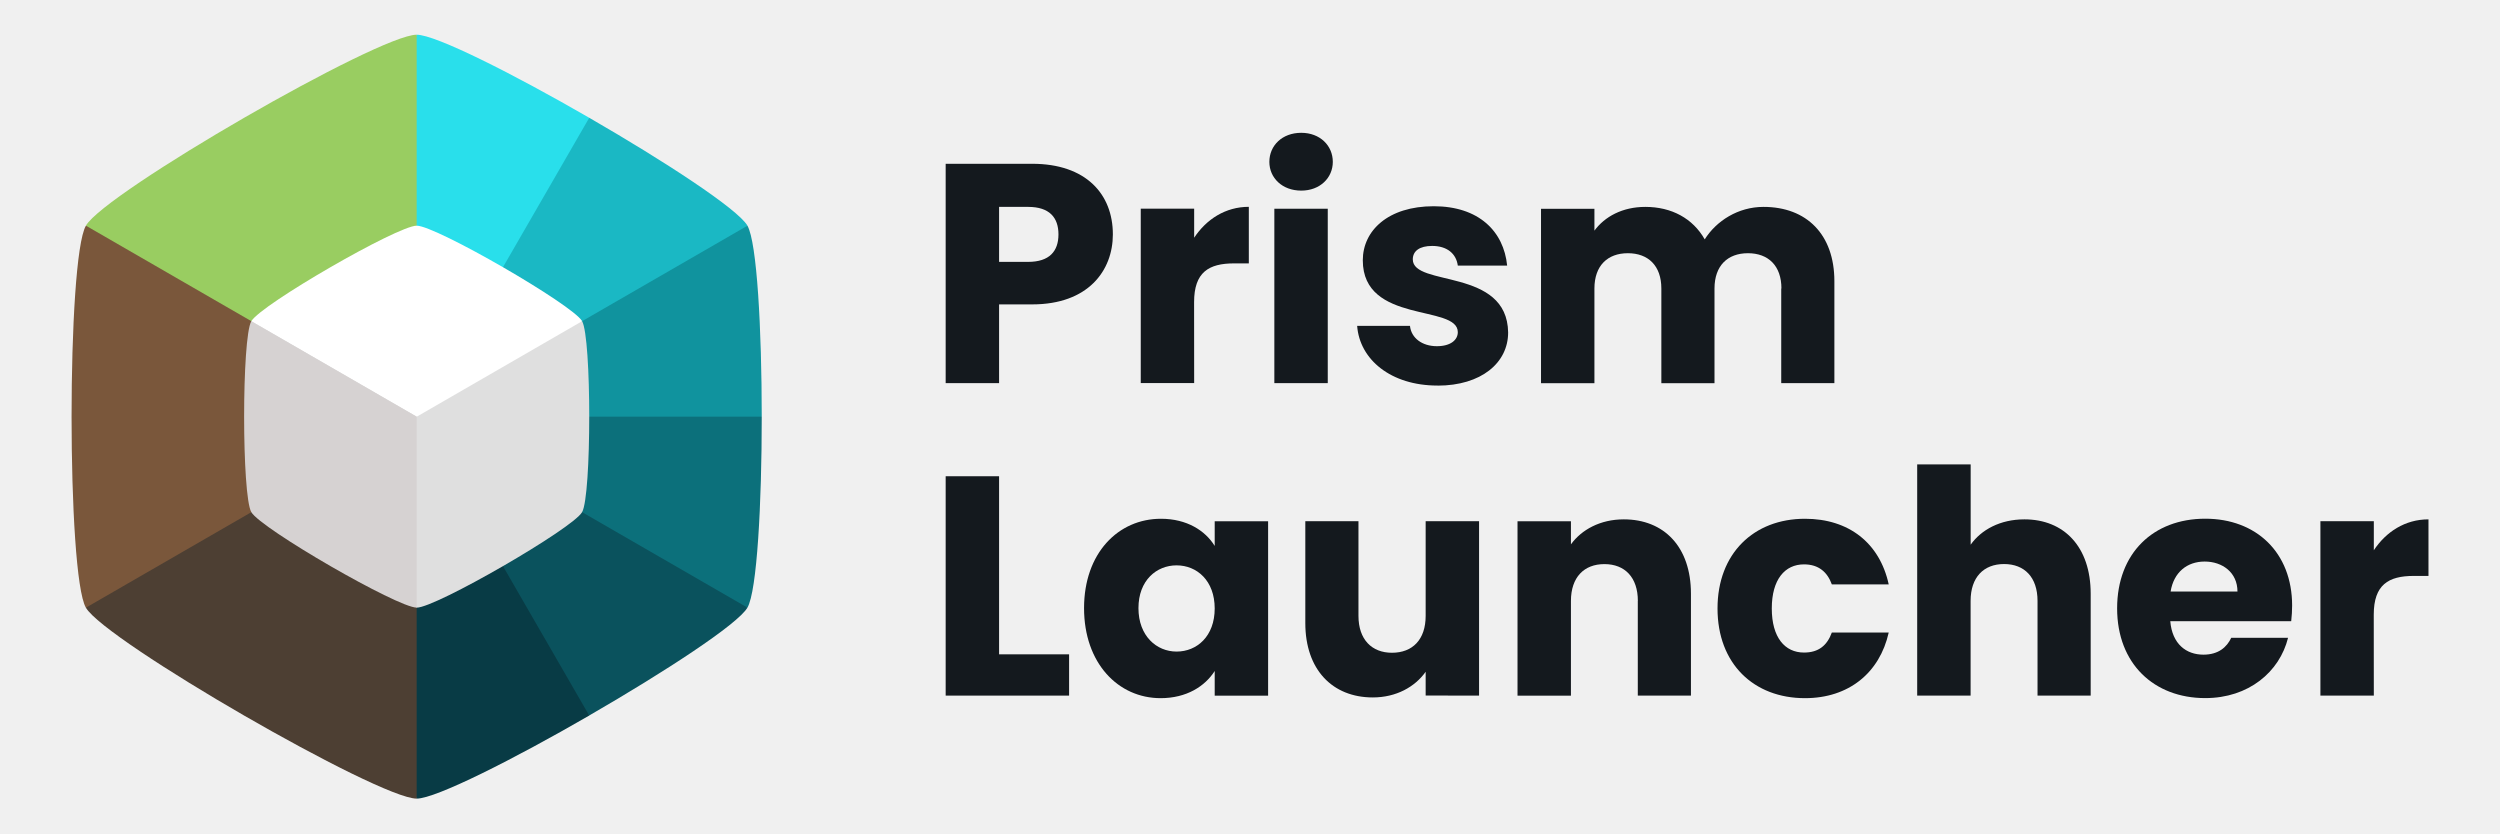
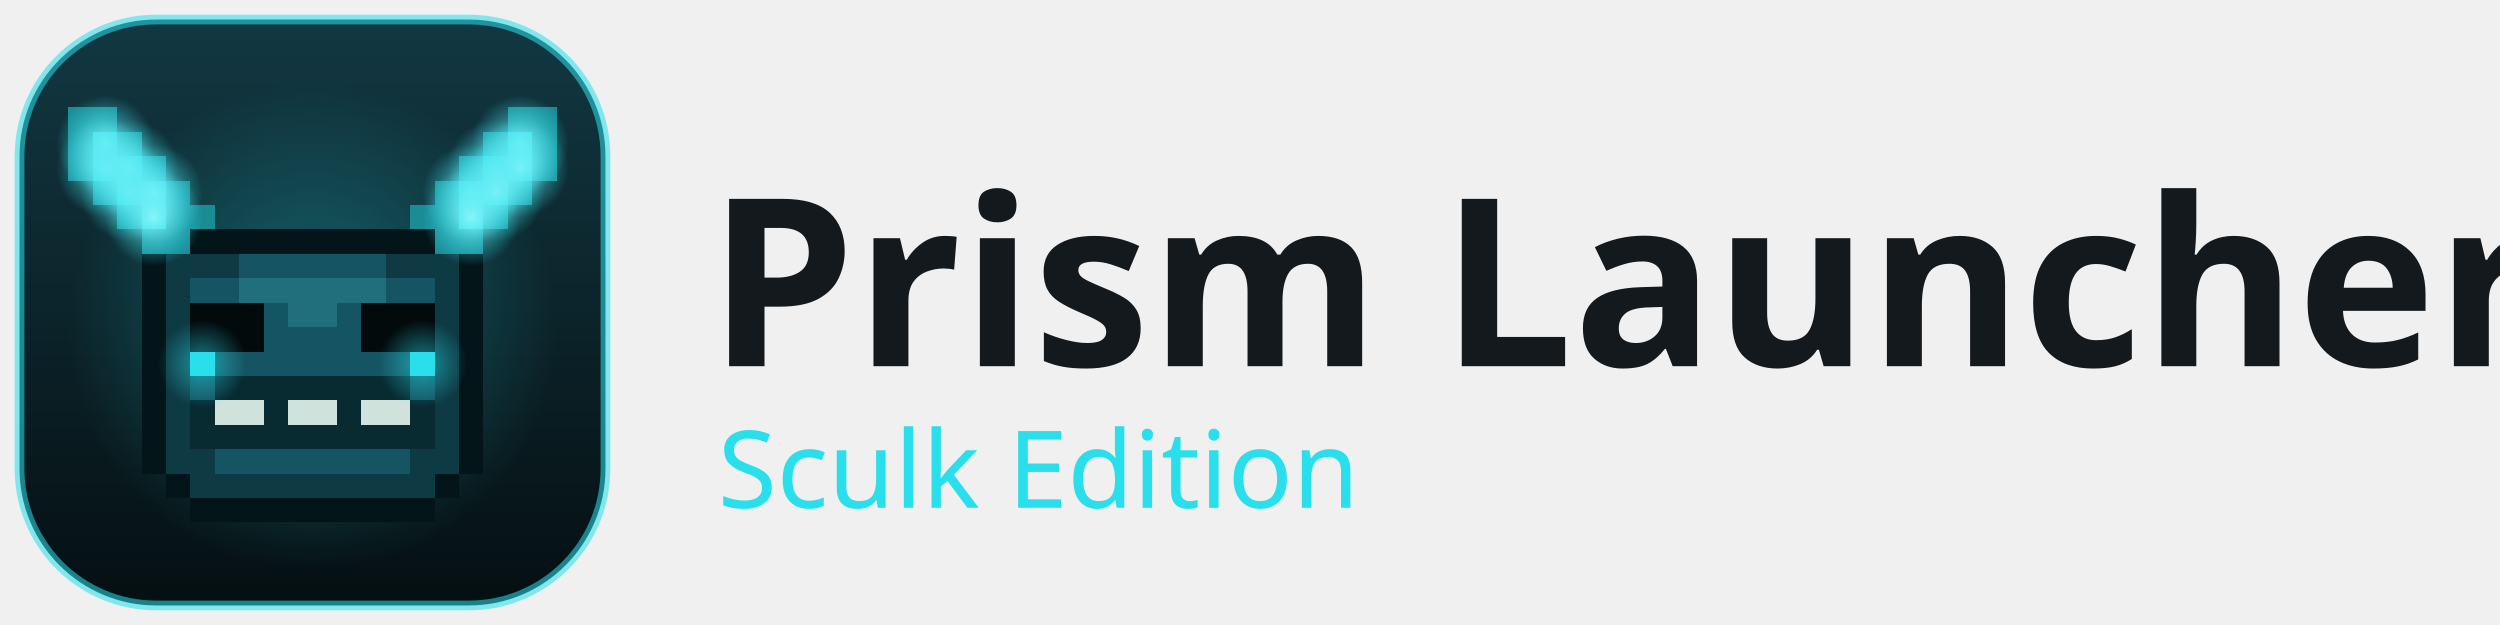
- <svg xmlns="http://www.w3.org/2000/svg" width="144" height="48" version="1.1" viewBox="0 0 38.1 12.7">
-   <g stroke-width=".265">
-     <path d="m6.35 6.35" fill="#99cd61" />
-     <path d="m6.35 0.529-2.521 4.366 2.521 1.455 2.52-1.455 0.11-3.1c-1.151-0.665-2.339-1.266-2.63-1.266z" fill="#29dfeb" />
-     <path d="m8.98 1.795-2.63 4.555 2.52 1.455 2.521-4.366c-0.146-0.252-1.26-0.98-2.411-1.644z" fill="#1ab8c4" />
-     <path d="m11.391 3.44-5.041 2.91 2.52 1.455 2.739-1.455c0-1.329-0.073-2.658-0.218-2.91z" fill="#10939e" />
-     <path d="m6.35 6.35v2.91h5.041c0.146-0.252 0.218-1.581 0.218-2.91z" fill="#0c707b" />
-     <path d="m6.35 6.35v2.91l2.63 1.644c1.151-0.665 2.266-1.392 2.411-1.644z" fill="#0a525d" />
-     <path d="m6.35 6.35-2.521 1.455 2.521 4.366c0.291 0 1.479-0.601 2.63-1.266z" fill="#083b45" />
-     <path d="m3.829 4.895-2.52 4.366c0.291 0.504 4.459 2.91 5.041 2.91v-5.821z" fill="#4d3f33" />
-     <path d="m1.309 3.44c-0.291 0.504-0.291 5.317 0 5.821l5.041-2.91v-2.91z" fill="#7a573b" />
-     <path d="m6.35 0.529c-0.582-2e-8 -4.75 2.406-5.041 2.91l5.041 2.91z" fill="#99cd61" />
+ <svg xmlns="http://www.w3.org/2000/svg" width="1024" height="256" version="1.1" viewBox="0 0 1024 256">
+   <defs>
+     <linearGradient id="bg" x1="0" y1="0" x2="0" y2="1">
+       <stop offset="0" stop-color="#123842" />
+       <stop offset="1" stop-color="#050f12" />
+     </linearGradient>
+     <radialGradient id="halo" cx="0.5" cy="0.5" r="0.5">
+       <stop offset="0" stop-color="#29dfeb" stop-opacity="0.35" />
+       <stop offset="1" stop-color="#29dfeb" stop-opacity="0" />
+     </radialGradient>
+     <radialGradient id="earGlow" cx="0.5" cy="0.5" r="0.5">
+       <stop offset="0" stop-color="#8ff6fb" stop-opacity="0.9" />
+       <stop offset="1" stop-color="#29dfeb" stop-opacity="0" />
+     </radialGradient>
+     <radialGradient id="soulGlow" cx="0.5" cy="0.5" r="0.5">
+       <stop offset="0" stop-color="#29dfeb" stop-opacity="0.55" />
+       <stop offset="1" stop-color="#29dfeb" stop-opacity="0" />
+     </radialGradient>
+   </defs>
+   <rect x="8" y="8" width="240" height="240" rx="56" fill="url(#bg)" stroke="#29dfeb" stroke-opacity="0.55" stroke-width="4" />
+   <g shape-rendering="crispEdges">
+     <circle cx="128" cy="134" r="100" fill="url(#halo)" />
+     <rect x="28" y="44" width="20" height="10" fill="#1a8c96" />
+     <rect x="208" y="44" width="20" height="10" fill="#1a8c96" />
+     <rect x="28" y="54" width="10" height="10" fill="#1a8c96" />
+     <rect x="38" y="54" width="10" height="10" fill="#29dfeb" />
+     <rect x="48" y="54" width="10" height="10" fill="#1a8c96" />
+     <rect x="198" y="54" width="10" height="10" fill="#1a8c96" />
+     <rect x="208" y="54" width="10" height="10" fill="#29dfeb" />
+     <rect x="218" y="54" width="10" height="10" fill="#1a8c96" />
+     <rect x="28" y="64" width="10" height="10" fill="#1a8c96" />
+     <rect x="38" y="64" width="20" height="10" fill="#29dfeb" />
+     <rect x="58" y="64" width="10" height="10" fill="#1a8c96" />
+     <rect x="188" y="64" width="10" height="10" fill="#1a8c96" />
+     <rect x="198" y="64" width="20" height="10" fill="#29dfeb" />
+     <rect x="218" y="64" width="10" height="10" fill="#1a8c96" />
+     <rect x="38" y="74" width="10" height="10" fill="#1a8c96" />
+     <rect x="48" y="74" width="20" height="10" fill="#29dfeb" />
+     <rect x="68" y="74" width="10" height="10" fill="#1a8c96" />
+     <rect x="178" y="74" width="10" height="10" fill="#1a8c96" />
+     <rect x="188" y="74" width="20" height="10" fill="#29dfeb" />
+     <rect x="208" y="74" width="10" height="10" fill="#1a8c96" />
+     <rect x="48" y="84" width="10" height="10" fill="#1a8c96" />
+     <rect x="58" y="84" width="10" height="10" fill="#29dfeb" />
+     <rect x="68" y="84" width="20" height="10" fill="#1a8c96" />
+     <rect x="168" y="84" width="20" height="10" fill="#1a8c96" />
+     <rect x="188" y="84" width="10" height="10" fill="#29dfeb" />
+     <rect x="198" y="84" width="10" height="10" fill="#1a8c96" />
+     <rect x="58" y="94" width="20" height="10" fill="#1a8c96" />
+     <rect x="78" y="94" width="100" height="10" fill="#04151a" />
+     <rect x="178" y="94" width="20" height="10" fill="#1a8c96" />
+     <rect x="58" y="104" width="10" height="10" fill="#04151a" />
+     <rect x="68" y="104" width="30" height="10" fill="#0e3a44" />
+     <rect x="98" y="104" width="60" height="10" fill="#155462" />
+     <rect x="158" y="104" width="30" height="10" fill="#0e3a44" />
+     <rect x="188" y="104" width="10" height="10" fill="#04151a" />
+     <rect x="58" y="114" width="10" height="10" fill="#04151a" />
+     <rect x="68" y="114" width="10" height="10" fill="#0e3a44" />
+     <rect x="78" y="114" width="20" height="10" fill="#155462" />
+     <rect x="98" y="114" width="60" height="10" fill="#1f6f7c" />
+     <rect x="158" y="114" width="20" height="10" fill="#155462" />
+     <rect x="178" y="114" width="10" height="10" fill="#0e3a44" />
+     <rect x="188" y="114" width="10" height="10" fill="#04151a" />
+     <rect x="58" y="124" width="10" height="10" fill="#04151a" />
+     <rect x="68" y="124" width="10" height="10" fill="#0e3a44" />
+     <rect x="78" y="124" width="30" height="10" fill="#020a0c" />
+     <rect x="108" y="124" width="10" height="10" fill="#155462" />
+     <rect x="118" y="124" width="20" height="10" fill="#1f6f7c" />
+     <rect x="138" y="124" width="10" height="10" fill="#155462" />
+     <rect x="148" y="124" width="30" height="10" fill="#020a0c" />
+     <rect x="178" y="124" width="10" height="10" fill="#0e3a44" />
+     <rect x="188" y="124" width="10" height="10" fill="#04151a" />
+     <rect x="58" y="134" width="10" height="10" fill="#04151a" />
+     <rect x="68" y="134" width="10" height="10" fill="#0e3a44" />
+     <rect x="78" y="134" width="30" height="10" fill="#020a0c" />
+     <rect x="108" y="134" width="40" height="10" fill="#155462" />
+     <rect x="148" y="134" width="30" height="10" fill="#020a0c" />
+     <rect x="178" y="134" width="10" height="10" fill="#0e3a44" />
+     <rect x="188" y="134" width="10" height="10" fill="#04151a" />
+     <rect x="58" y="144" width="10" height="10" fill="#04151a" />
+     <rect x="68" y="144" width="10" height="10" fill="#0e3a44" />
+     <rect x="78" y="144" width="10" height="10" fill="#29dfeb" />
+     <rect x="88" y="144" width="80" height="10" fill="#155462" />
+     <rect x="168" y="144" width="10" height="10" fill="#29dfeb" />
+     <rect x="178" y="144" width="10" height="10" fill="#0e3a44" />
+     <rect x="188" y="144" width="10" height="10" fill="#04151a" />
+     <rect x="58" y="154" width="10" height="10" fill="#04151a" />
+     <rect x="68" y="154" width="10" height="10" fill="#0e3a44" />
+     <rect x="78" y="154" width="10" height="10" fill="#155462" />
+     <rect x="88" y="154" width="80" height="10" fill="#082a31" />
+     <rect x="168" y="154" width="10" height="10" fill="#155462" />
+     <rect x="178" y="154" width="10" height="10" fill="#0e3a44" />
+     <rect x="188" y="154" width="10" height="10" fill="#04151a" />
+     <rect x="58" y="164" width="10" height="10" fill="#04151a" />
+     <rect x="68" y="164" width="10" height="10" fill="#0e3a44" />
+     <rect x="78" y="164" width="10" height="10" fill="#082a31" />
+     <rect x="88" y="164" width="20" height="10" fill="#cfe3dc" />
+     <rect x="108" y="164" width="10" height="10" fill="#082a31" />
+     <rect x="118" y="164" width="20" height="10" fill="#cfe3dc" />
+     <rect x="138" y="164" width="10" height="10" fill="#082a31" />
+     <rect x="148" y="164" width="20" height="10" fill="#cfe3dc" />
+     <rect x="168" y="164" width="10" height="10" fill="#082a31" />
+     <rect x="178" y="164" width="10" height="10" fill="#0e3a44" />
+     <rect x="188" y="164" width="10" height="10" fill="#04151a" />
+     <rect x="58" y="174" width="10" height="10" fill="#04151a" />
+     <rect x="68" y="174" width="10" height="10" fill="#0e3a44" />
+     <rect x="78" y="174" width="100" height="10" fill="#082a31" />
+     <rect x="178" y="174" width="10" height="10" fill="#0e3a44" />
+     <rect x="188" y="174" width="10" height="10" fill="#04151a" />
+     <rect x="58" y="184" width="10" height="10" fill="#04151a" />
+     <rect x="68" y="184" width="20" height="10" fill="#0e3a44" />
+     <rect x="88" y="184" width="80" height="10" fill="#155462" />
+     <rect x="168" y="184" width="20" height="10" fill="#0e3a44" />
+     <rect x="188" y="184" width="10" height="10" fill="#04151a" />
+     <rect x="68" y="194" width="10" height="10" fill="#04151a" />
+     <rect x="78" y="194" width="100" height="10" fill="#0e3a44" />
+     <rect x="178" y="194" width="10" height="10" fill="#04151a" />
+     <rect x="78" y="204" width="100" height="10" fill="#04151a" />
+     <circle cx="43" cy="59" r="20" fill="url(#earGlow)" />
+     <circle cx="213" cy="59" r="20" fill="url(#earGlow)" />
+     <circle cx="43" cy="69" r="20" fill="url(#earGlow)" />
+     <circle cx="53" cy="69" r="20" fill="url(#earGlow)" />
+     <circle cx="203" cy="69" r="20" fill="url(#earGlow)" />
+     <circle cx="213" cy="69" r="20" fill="url(#earGlow)" />
+     <circle cx="53" cy="79" r="20" fill="url(#earGlow)" />
+     <circle cx="63" cy="79" r="20" fill="url(#earGlow)" />
+     <circle cx="193" cy="79" r="20" fill="url(#earGlow)" />
+     <circle cx="203" cy="79" r="20" fill="url(#earGlow)" />
+     <circle cx="63" cy="89" r="20" fill="url(#earGlow)" />
+     <circle cx="193" cy="89" r="20" fill="url(#earGlow)" />
+     <circle cx="83" cy="149" r="18" fill="url(#soulGlow)" />
+     <circle cx="173" cy="149" r="18" fill="url(#soulGlow)" />
  </g>
-   <g transform="matrix(.88 0 0 .88 -10.906 -1.2421)">
-     <g transform="translate(13.26 2.2776)">
-       <path transform="matrix(.96975 0 0 .96975 .1921 .1921)" d="m6.35 2.939c-0.341 0-2.783 1.41-2.953 1.705l2.953 5.116 2.954-5.116c-0.171-0.295-2.613-1.705-2.954-1.705z" fill="#fff" stroke-width=".265" />
-     </g>
-     <path d="m16.746 6.974 2.864 4.961c0.331 0 2.699-1.367 2.864-1.654 0.165-0.286 0.165-3.021 0-3.307l-2.864 1.654z" fill="#dfdfdf" stroke-width=".265" />
-   </g>
-   <path d="m3.83 4.895c-0.146 0.252-0.146 2.658 0 2.91 0.146 0.252 2.229 1.455 2.52 1.455v-2.91z" fill="#d6d2d2" stroke-width=".265" />
-   <g fill="#14191e" stroke-width=".265" aria-label="Prism Launcher">
-     <path d="m15.669 3.991h-0.443v-0.838h0.443c0.324 0 0.462 0.162 0.462 0.419 0 0.257-0.138 0.419-0.462 0.419zm1.291-0.419c0-0.614-0.41-1.076-1.229-1.076h-1.319v3.343h0.814v-1.2h0.505c0.852 0 1.229-0.514 1.229-1.067z" />
-     <path d="m18.198 4.605c0-0.457 0.224-0.591 0.61-0.591h0.224v-0.862c-0.357 0-0.648 0.191-0.833 0.471v-0.443h-0.814v2.658h0.814z" />
-     <path d="m19.421 3.181v2.658h0.814v-2.658zm0.41-0.276c0.286 0 0.481-0.195 0.481-0.438 0-0.248-0.195-0.443-0.481-0.443-0.291 0-0.486 0.195-0.486 0.443 0 0.243 0.195 0.438 0.486 0.438z" />
-     <path d="m21.908 5.877c0.667 0 1.076-0.348 1.076-0.81-0.014-0.991-1.453-0.691-1.453-1.114 0-0.129 0.105-0.205 0.295-0.205 0.229 0 0.367 0.119 0.391 0.3h0.752c-0.052-0.524-0.433-0.905-1.119-0.905-0.695 0-1.081 0.371-1.081 0.824 0 0.976 1.448 0.667 1.448 1.095 0 0.119-0.11 0.214-0.319 0.214-0.224 0-0.391-0.124-0.41-0.31h-0.805c0.038 0.514 0.514 0.91 1.224 0.91z" />
-     <path d="m27.146 4.396v1.443h0.81v-1.553c0-0.714-0.424-1.133-1.081-1.133-0.386 0-0.719 0.214-0.895 0.495-0.181-0.319-0.505-0.495-0.905-0.495-0.348 0-0.619 0.148-0.776 0.362v-0.333h-0.814v2.658h0.814v-1.443c0-0.348 0.2-0.538 0.51-0.538 0.31 0 0.51 0.191 0.51 0.538v1.443h0.81v-1.443c0-0.348 0.2-0.538 0.51-0.538 0.31 0 0.51 0.191 0.51 0.538z" />
-     <path d="m15.226 7.258h-0.814v3.343h1.881v-0.629h-1.067z" />
-     <path d="m16.521 9.268c0 0.838 0.519 1.372 1.167 1.372 0.395 0 0.676-0.181 0.824-0.414v0.376h0.814v-2.658h-0.814v0.376c-0.143-0.233-0.424-0.414-0.819-0.414-0.652 0-1.172 0.524-1.172 1.362zm1.991 0.005c0 0.424-0.271 0.657-0.581 0.657-0.305 0-0.581-0.238-0.581-0.662s0.276-0.652 0.581-0.652c0.31 0 0.581 0.233 0.581 0.657z" />
-     <path d="m22.541 10.601v-2.658h-0.814v1.443c0 0.362-0.2 0.562-0.514 0.562-0.305 0-0.51-0.2-0.51-0.562v-1.443h-0.81v1.553c0 0.71 0.414 1.133 1.029 1.133 0.357 0 0.643-0.162 0.805-0.391v0.362z" />
-     <path d="m24.96 9.158v1.443h0.81v-1.553c0-0.714-0.41-1.133-1.024-1.133-0.357 0-0.643 0.157-0.805 0.381v-0.352h-0.814v2.658h0.814v-1.443c0-0.362 0.2-0.562 0.51-0.562 0.31 0 0.51 0.2 0.51 0.562z" />
-     <path d="m26.175 9.273c0 0.843 0.552 1.367 1.333 1.367 0.667 0 1.138-0.386 1.276-1h-0.867c-0.071 0.195-0.2 0.305-0.424 0.305-0.291 0-0.491-0.229-0.491-0.672s0.2-0.672 0.491-0.672c0.224 0 0.357 0.119 0.424 0.305h0.867c-0.138-0.633-0.61-1-1.276-1-0.781 0-1.333 0.529-1.333 1.367z" />
-     <path d="m29.218 7.077v3.524h0.814v-1.443c0-0.362 0.2-0.562 0.51-0.562 0.31 0 0.51 0.2 0.51 0.562v1.443h0.81v-1.553c0-0.714-0.405-1.133-1.01-1.133-0.367 0-0.657 0.157-0.819 0.386v-1.224z" />
-     <path d="m33.599 8.558c0.271 0 0.5 0.167 0.5 0.457h-1.019c0.048-0.295 0.252-0.457 0.519-0.457zm1.272 1.162h-0.867c-0.067 0.143-0.195 0.257-0.424 0.257-0.262 0-0.476-0.162-0.505-0.51h1.843c0.009-0.081 0.014-0.162 0.014-0.238 0-0.81-0.548-1.324-1.324-1.324-0.791 0-1.343 0.524-1.343 1.367 0 0.843 0.562 1.367 1.343 1.367 0.662 0 1.133-0.4 1.262-0.919z" />
-     <path d="m36.176 9.368c0-0.457 0.224-0.591 0.61-0.591h0.224v-0.862c-0.357 0-0.648 0.191-0.833 0.471v-0.443h-0.814v2.658h0.814z" />
-   </g>
+   <text x="290" y="150" font-family="sans-serif" font-size="96" font-weight="bold" fill="#14191e">Prism Launcher</text>
+   <text x="294" y="208" font-family="sans-serif" font-size="44" fill="#29dfeb">Sculk Edition</text>
</svg>
